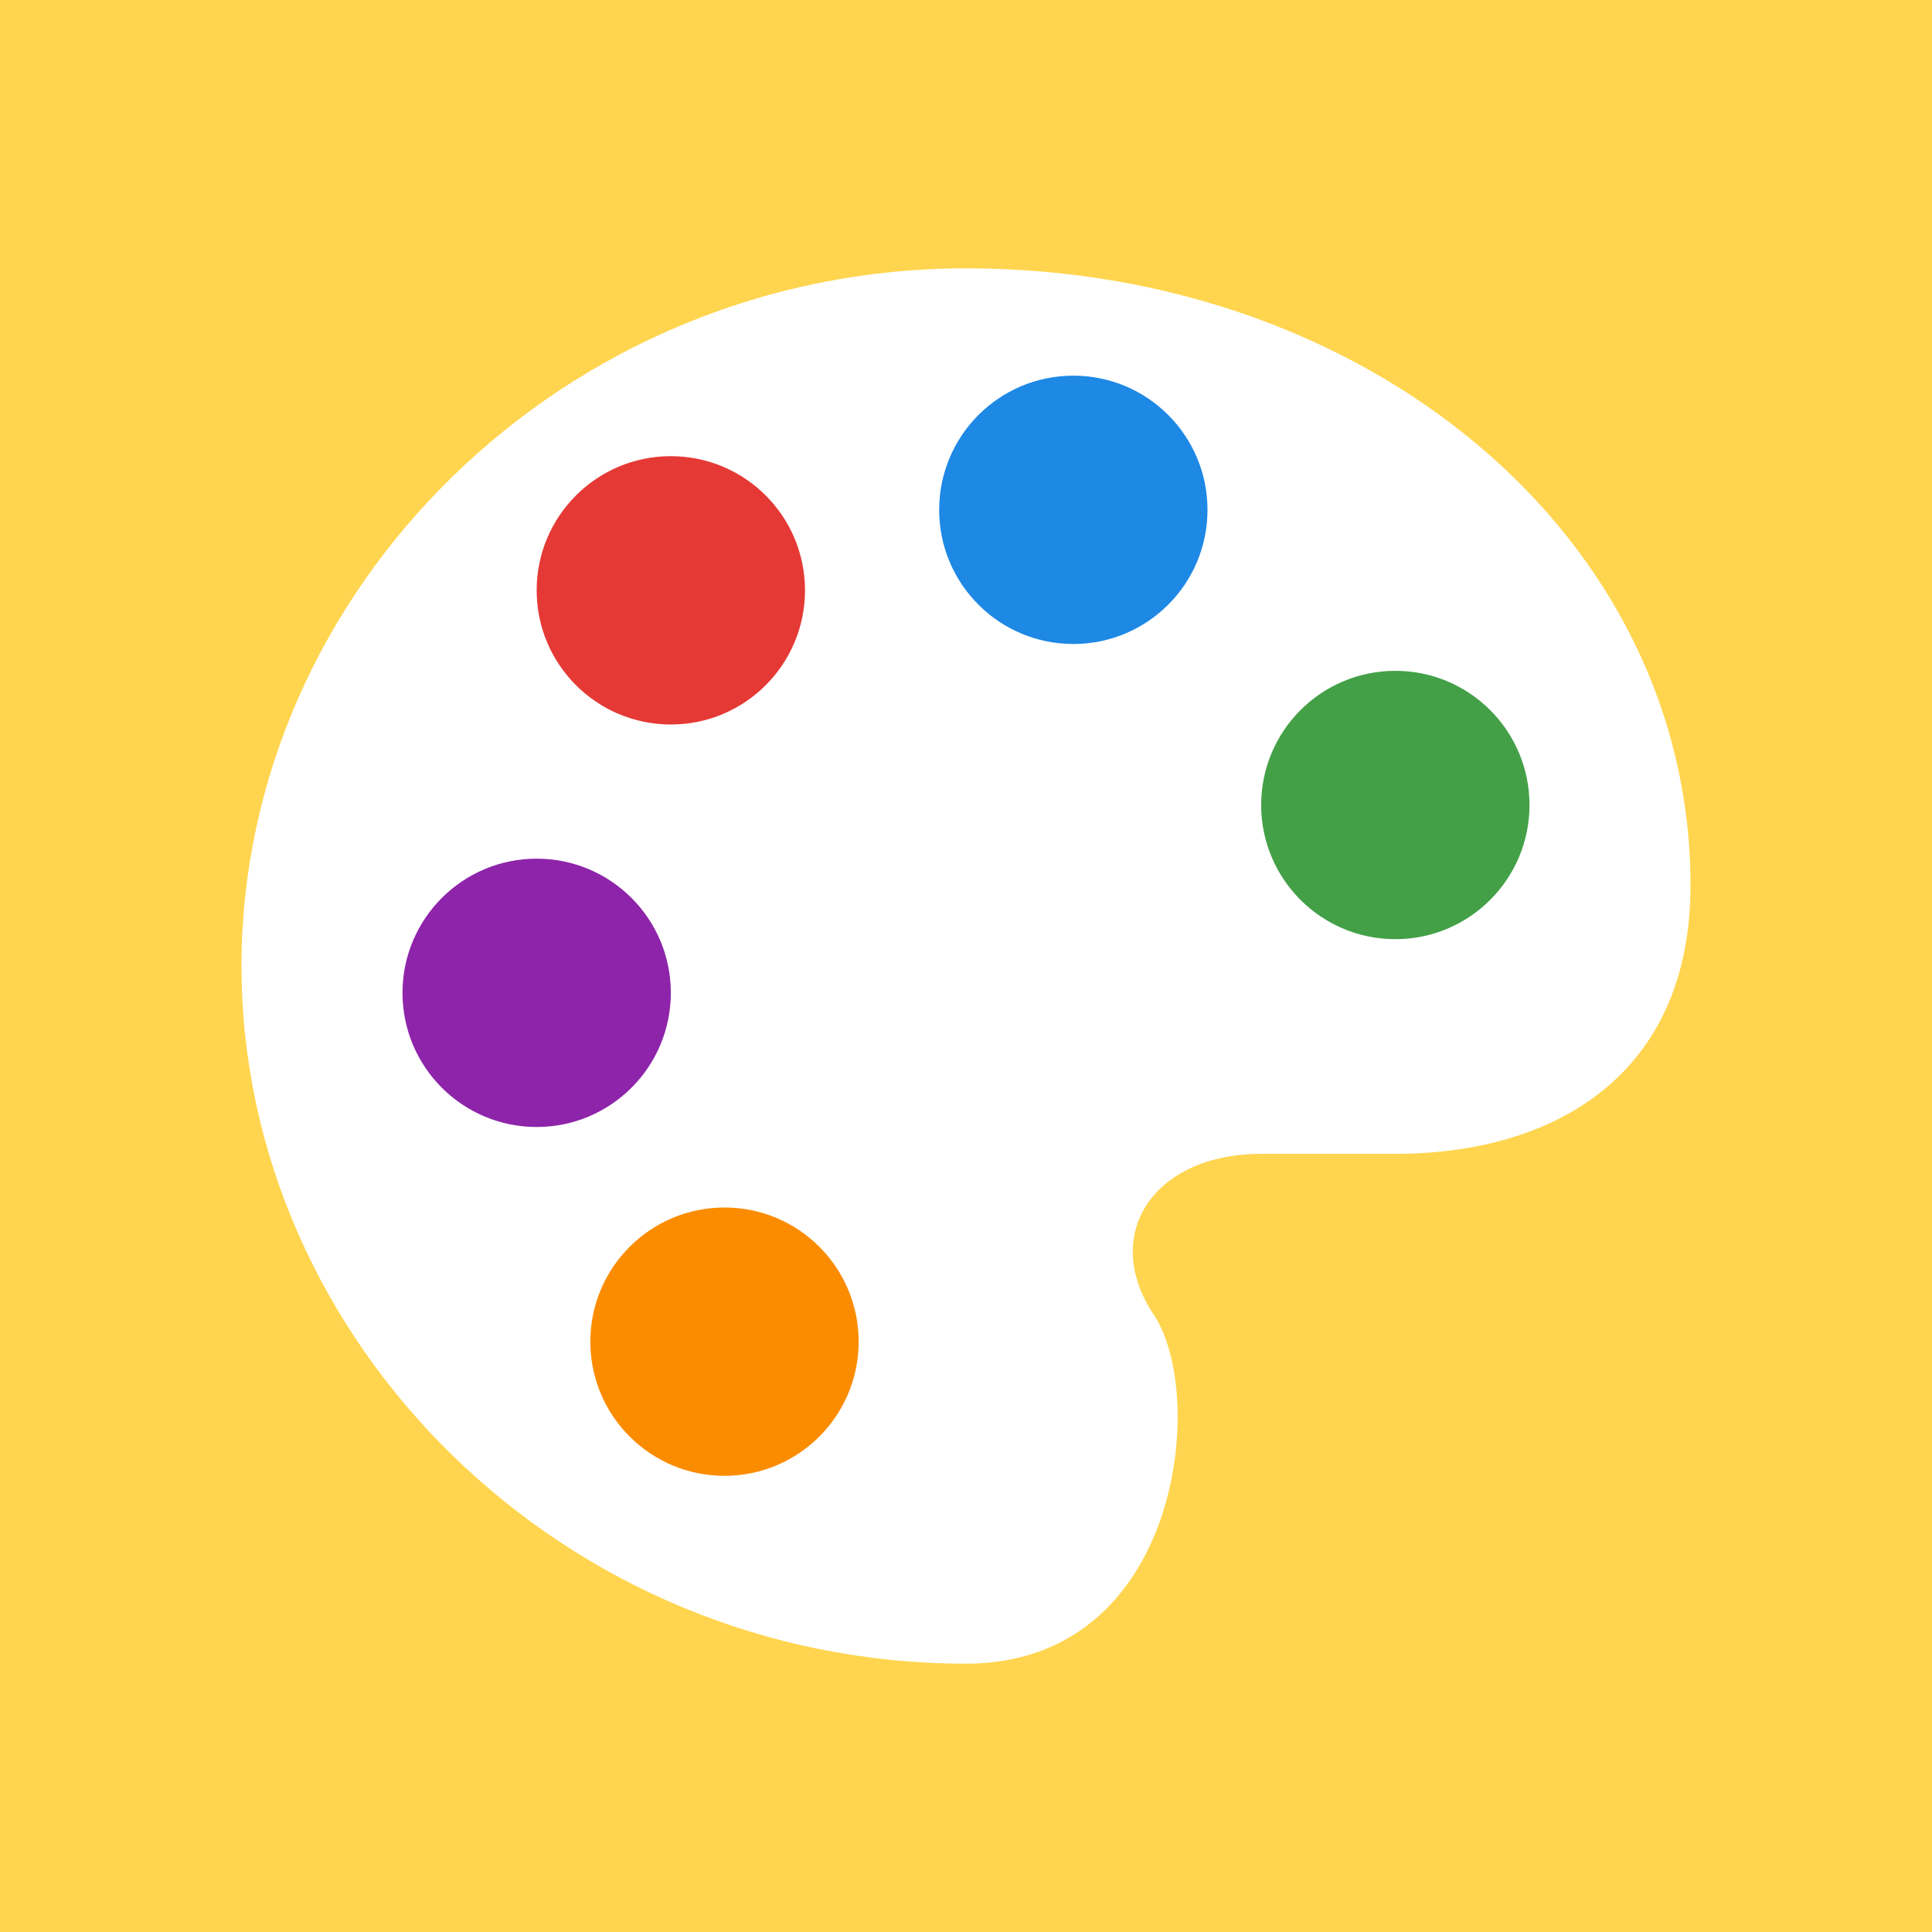
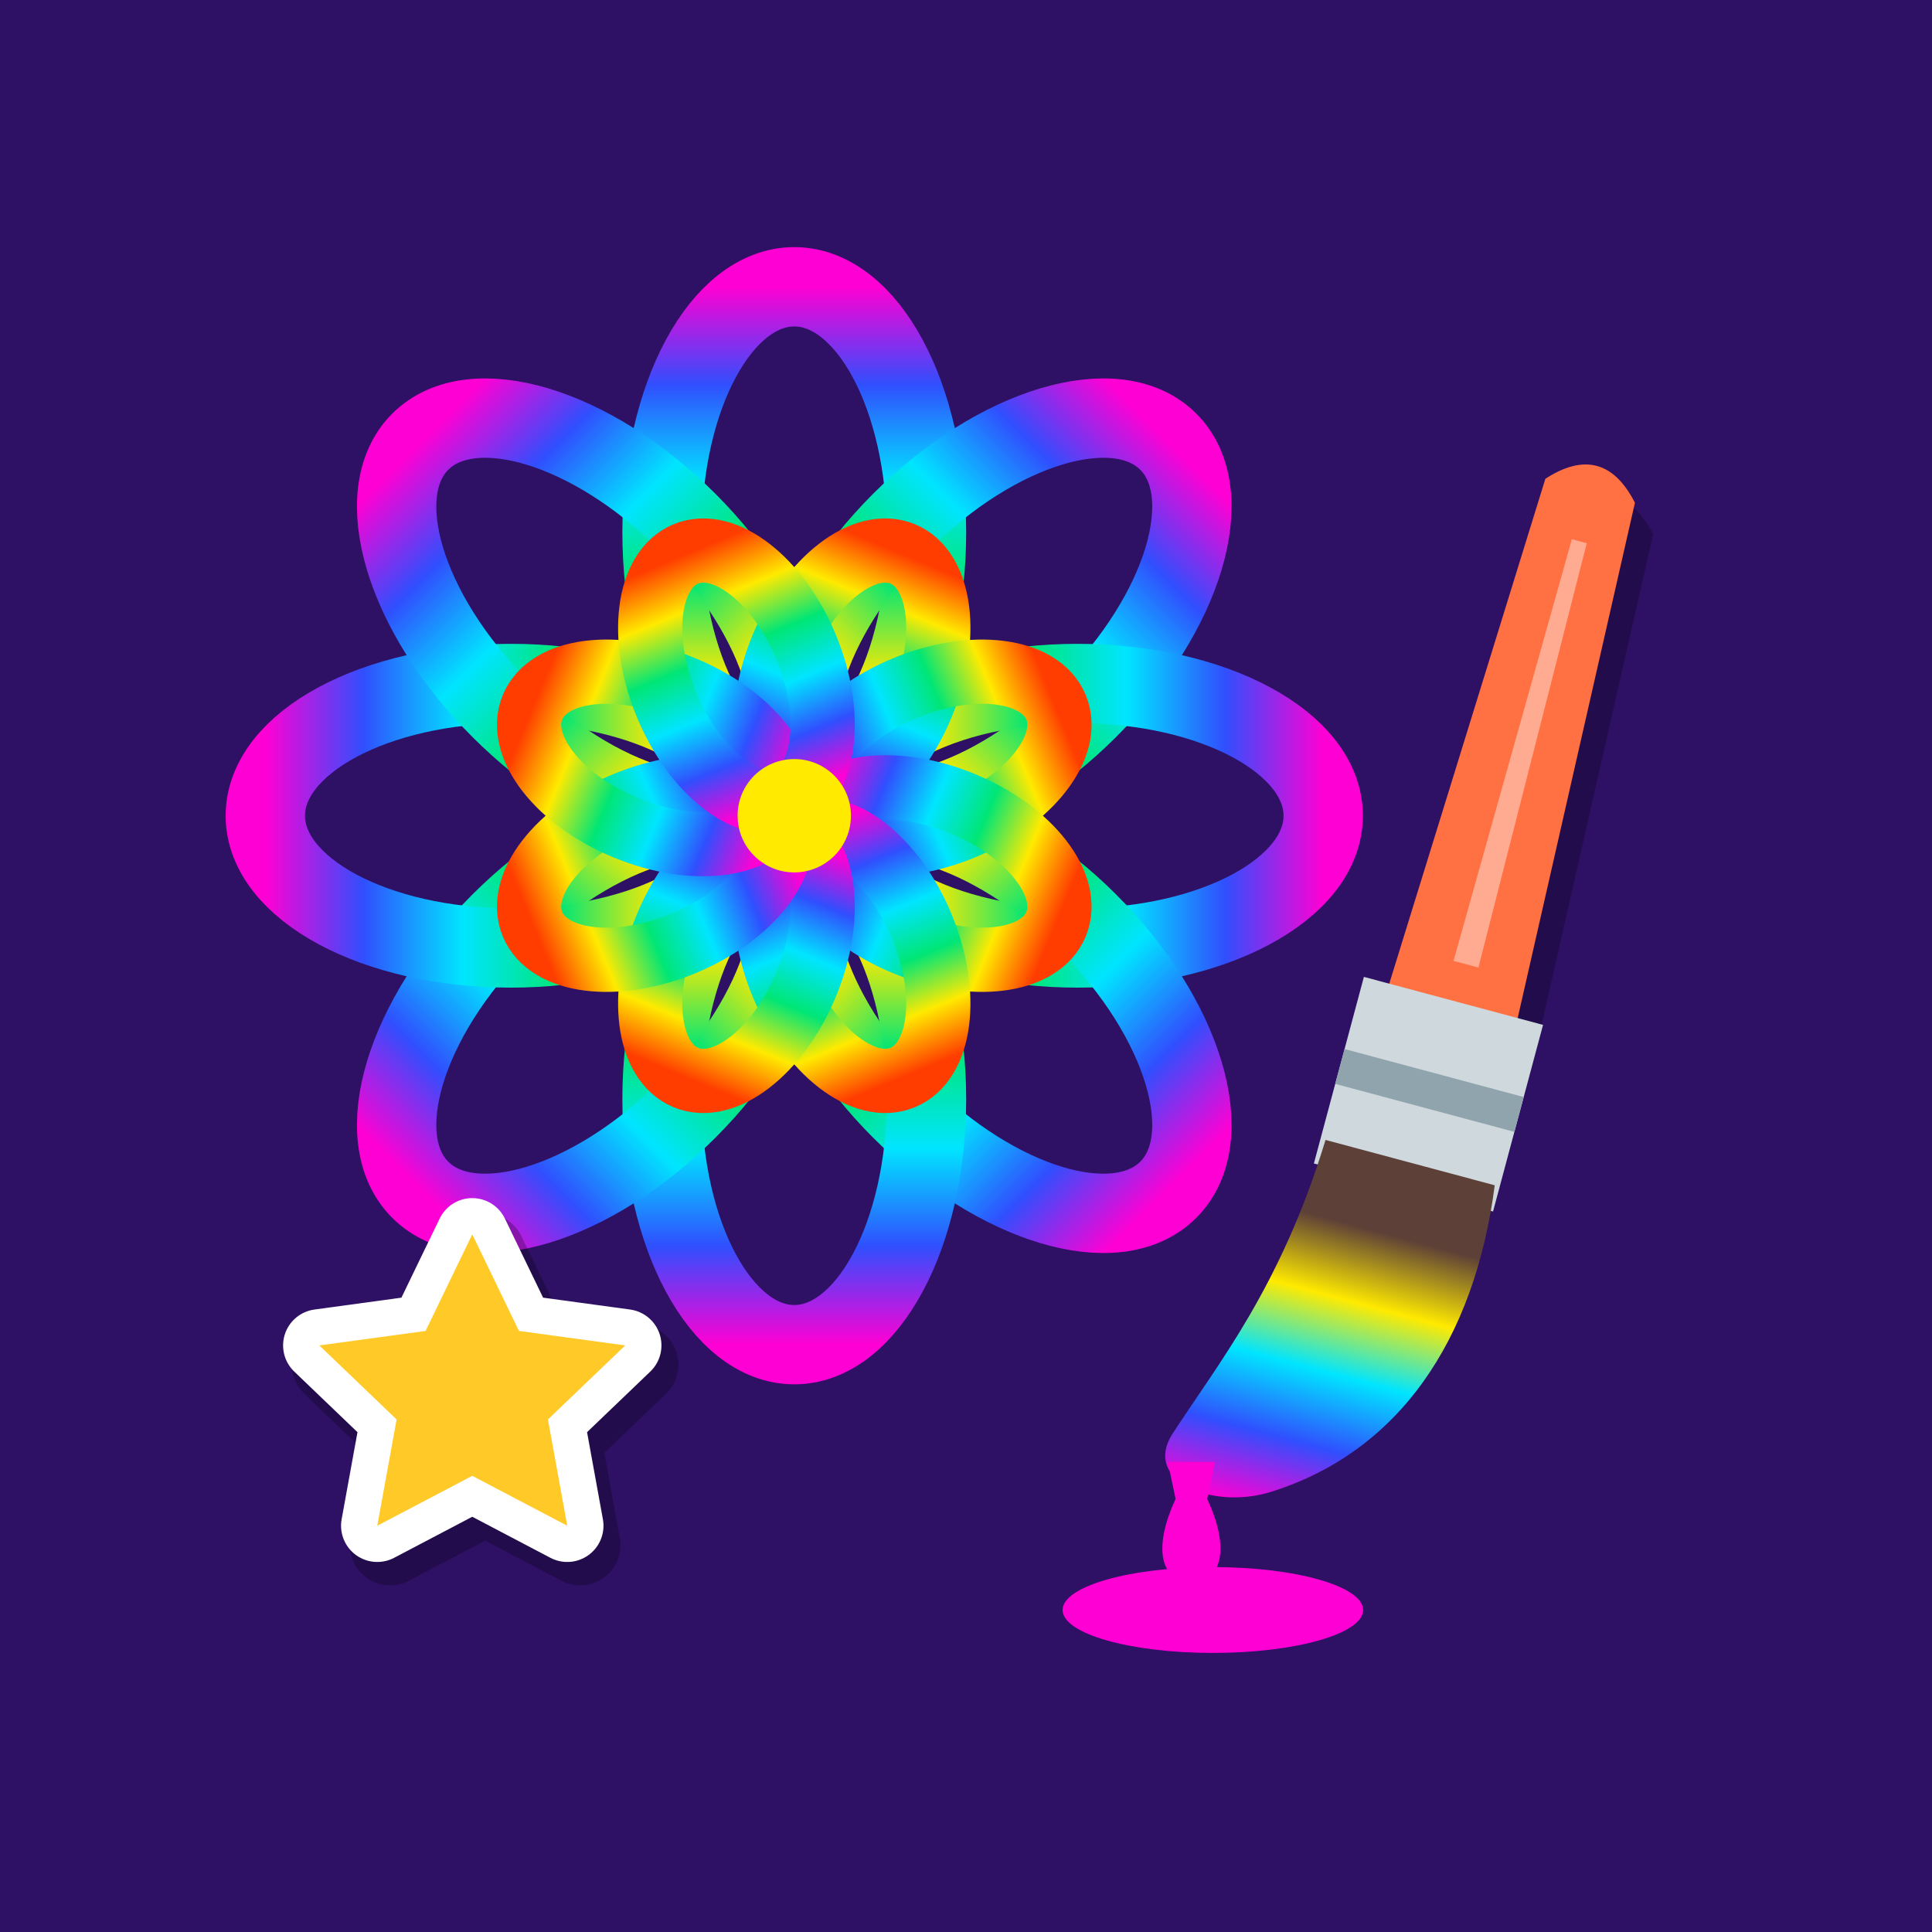
- <svg xmlns="http://www.w3.org/2000/svg" viewBox="18 18 72 72" width="512" height="512">
-   <rect x="18" y="18" width="72" height="72" fill="#FFD54F" />
-   <path fill="#FFFFFF" d="M54,28 C69,28 81,38 81,51 C81,58 76,61 70,61 L65,61 C61,61 59,64 61,67 C63,70 62,80 54,80 C39,80 27,68 27,54 C27,40 39,28 54,28 Z" />
-   <circle cx="43" cy="40" r="5" fill="#E53935" />
-   <circle cx="58" cy="37" r="5" fill="#1E88E5" />
-   <circle cx="70" cy="48" r="5" fill="#43A047" />
-   <circle cx="38" cy="55" r="5" fill="#8E24AA" />
-   <circle cx="45" cy="68" r="5" fill="#FB8C00" />
+ <svg xmlns="http://www.w3.org/2000/svg" viewBox="18.0 18.0 72 72" width="512" height="512">
+   <defs>
+     <linearGradient id="g0" gradientUnits="userSpaceOnUse" x1="0" y1="-28" x2="0" y2="-2">
+       <stop offset="0.00" stop-color="#FF00D4" />
+       <stop offset="0.20" stop-color="#304FFE" />
+       <stop offset="0.40" stop-color="#00E5FF" />
+       <stop offset="0.60" stop-color="#00E676" />
+       <stop offset="0.80" stop-color="#FFEA00" />
+       <stop offset="1.00" stop-color="#FF3D00" />
+     </linearGradient>
+     <linearGradient id="g1" gradientUnits="userSpaceOnUse" x1="0" y1="-28" x2="0" y2="-2">
+       <stop offset="0.00" stop-color="#FF00D4" />
+       <stop offset="0.20" stop-color="#304FFE" />
+       <stop offset="0.40" stop-color="#00E5FF" />
+       <stop offset="0.60" stop-color="#00E676" />
+       <stop offset="0.80" stop-color="#FFEA00" />
+       <stop offset="1.00" stop-color="#FF3D00" />
+     </linearGradient>
+     <linearGradient id="g2" gradientUnits="userSpaceOnUse" x1="0" y1="-28" x2="0" y2="-2">
+       <stop offset="0.00" stop-color="#FF00D4" />
+       <stop offset="0.20" stop-color="#304FFE" />
+       <stop offset="0.40" stop-color="#00E5FF" />
+       <stop offset="0.60" stop-color="#00E676" />
+       <stop offset="0.80" stop-color="#FFEA00" />
+       <stop offset="1.00" stop-color="#FF3D00" />
+     </linearGradient>
+     <linearGradient id="g3" gradientUnits="userSpaceOnUse" x1="0" y1="-28" x2="0" y2="-2">
+       <stop offset="0.00" stop-color="#FF00D4" />
+       <stop offset="0.20" stop-color="#304FFE" />
+       <stop offset="0.40" stop-color="#00E5FF" />
+       <stop offset="0.60" stop-color="#00E676" />
+       <stop offset="0.80" stop-color="#FFEA00" />
+       <stop offset="1.00" stop-color="#FF3D00" />
+     </linearGradient>
+     <linearGradient id="g4" gradientUnits="userSpaceOnUse" x1="0" y1="-28" x2="0" y2="-2">
+       <stop offset="0.00" stop-color="#FF00D4" />
+       <stop offset="0.20" stop-color="#304FFE" />
+       <stop offset="0.40" stop-color="#00E5FF" />
+       <stop offset="0.60" stop-color="#00E676" />
+       <stop offset="0.80" stop-color="#FFEA00" />
+       <stop offset="1.00" stop-color="#FF3D00" />
+     </linearGradient>
+     <linearGradient id="g5" gradientUnits="userSpaceOnUse" x1="0" y1="-28" x2="0" y2="-2">
+       <stop offset="0.00" stop-color="#FF00D4" />
+       <stop offset="0.20" stop-color="#304FFE" />
+       <stop offset="0.40" stop-color="#00E5FF" />
+       <stop offset="0.60" stop-color="#00E676" />
+       <stop offset="0.80" stop-color="#FFEA00" />
+       <stop offset="1.00" stop-color="#FF3D00" />
+     </linearGradient>
+     <linearGradient id="g6" gradientUnits="userSpaceOnUse" x1="0" y1="-28" x2="0" y2="-2">
+       <stop offset="0.00" stop-color="#FF00D4" />
+       <stop offset="0.20" stop-color="#304FFE" />
+       <stop offset="0.40" stop-color="#00E5FF" />
+       <stop offset="0.60" stop-color="#00E676" />
+       <stop offset="0.80" stop-color="#FFEA00" />
+       <stop offset="1.00" stop-color="#FF3D00" />
+     </linearGradient>
+     <linearGradient id="g7" gradientUnits="userSpaceOnUse" x1="0" y1="-28" x2="0" y2="-2">
+       <stop offset="0.00" stop-color="#FF00D4" />
+       <stop offset="0.20" stop-color="#304FFE" />
+       <stop offset="0.40" stop-color="#00E5FF" />
+       <stop offset="0.60" stop-color="#00E676" />
+       <stop offset="0.80" stop-color="#FFEA00" />
+       <stop offset="1.00" stop-color="#FF3D00" />
+     </linearGradient>
+     <linearGradient id="g8" gradientUnits="userSpaceOnUse" x1="0" y1="-15" x2="0" y2="-1">
+       <stop offset="0.00" stop-color="#FF3D00" />
+       <stop offset="0.20" stop-color="#FFEA00" />
+       <stop offset="0.40" stop-color="#00E676" />
+       <stop offset="0.60" stop-color="#00E5FF" />
+       <stop offset="0.80" stop-color="#304FFE" />
+       <stop offset="1.00" stop-color="#FF00D4" />
+     </linearGradient>
+     <linearGradient id="g9" gradientUnits="userSpaceOnUse" x1="0" y1="-15" x2="0" y2="-1">
+       <stop offset="0.00" stop-color="#FF3D00" />
+       <stop offset="0.20" stop-color="#FFEA00" />
+       <stop offset="0.40" stop-color="#00E676" />
+       <stop offset="0.60" stop-color="#00E5FF" />
+       <stop offset="0.80" stop-color="#304FFE" />
+       <stop offset="1.00" stop-color="#FF00D4" />
+     </linearGradient>
+     <linearGradient id="g10" gradientUnits="userSpaceOnUse" x1="0" y1="-15" x2="0" y2="-1">
+       <stop offset="0.00" stop-color="#FF3D00" />
+       <stop offset="0.20" stop-color="#FFEA00" />
+       <stop offset="0.40" stop-color="#00E676" />
+       <stop offset="0.60" stop-color="#00E5FF" />
+       <stop offset="0.80" stop-color="#304FFE" />
+       <stop offset="1.00" stop-color="#FF00D4" />
+     </linearGradient>
+     <linearGradient id="g11" gradientUnits="userSpaceOnUse" x1="0" y1="-15" x2="0" y2="-1">
+       <stop offset="0.00" stop-color="#FF3D00" />
+       <stop offset="0.20" stop-color="#FFEA00" />
+       <stop offset="0.40" stop-color="#00E676" />
+       <stop offset="0.60" stop-color="#00E5FF" />
+       <stop offset="0.80" stop-color="#304FFE" />
+       <stop offset="1.00" stop-color="#FF00D4" />
+     </linearGradient>
+     <linearGradient id="g12" gradientUnits="userSpaceOnUse" x1="0" y1="-15" x2="0" y2="-1">
+       <stop offset="0.00" stop-color="#FF3D00" />
+       <stop offset="0.20" stop-color="#FFEA00" />
+       <stop offset="0.40" stop-color="#00E676" />
+       <stop offset="0.60" stop-color="#00E5FF" />
+       <stop offset="0.80" stop-color="#304FFE" />
+       <stop offset="1.00" stop-color="#FF00D4" />
+     </linearGradient>
+     <linearGradient id="g13" gradientUnits="userSpaceOnUse" x1="0" y1="-15" x2="0" y2="-1">
+       <stop offset="0.00" stop-color="#FF3D00" />
+       <stop offset="0.20" stop-color="#FFEA00" />
+       <stop offset="0.40" stop-color="#00E676" />
+       <stop offset="0.60" stop-color="#00E5FF" />
+       <stop offset="0.80" stop-color="#304FFE" />
+       <stop offset="1.00" stop-color="#FF00D4" />
+     </linearGradient>
+     <linearGradient id="g14" gradientUnits="userSpaceOnUse" x1="0" y1="-15" x2="0" y2="-1">
+       <stop offset="0.00" stop-color="#FF3D00" />
+       <stop offset="0.20" stop-color="#FFEA00" />
+       <stop offset="0.40" stop-color="#00E676" />
+       <stop offset="0.60" stop-color="#00E5FF" />
+       <stop offset="0.80" stop-color="#304FFE" />
+       <stop offset="1.00" stop-color="#FF00D4" />
+     </linearGradient>
+     <linearGradient id="g15" gradientUnits="userSpaceOnUse" x1="0" y1="-15" x2="0" y2="-1">
+       <stop offset="0.00" stop-color="#FF3D00" />
+       <stop offset="0.20" stop-color="#FFEA00" />
+       <stop offset="0.40" stop-color="#00E676" />
+       <stop offset="0.60" stop-color="#00E5FF" />
+       <stop offset="0.80" stop-color="#304FFE" />
+       <stop offset="1.00" stop-color="#FF00D4" />
+     </linearGradient>
+     <linearGradient id="g16" gradientUnits="userSpaceOnUse" x1="0" y1="-15.5" x2="0" y2="-1">
+       <stop offset="0.00" stop-color="#FF00D4" />
+       <stop offset="0.20" stop-color="#304FFE" />
+       <stop offset="0.40" stop-color="#00E5FF" />
+       <stop offset="0.60" stop-color="#FFEA00" />
+       <stop offset="0.80" stop-color="#5D4037" />
+       <stop offset="1.00" stop-color="#5D4037" />
+     </linearGradient>
+   </defs>
+   <rect width="108" height="108" fill="#2E1065" />
+   <g transform="translate(54.0,54.0) rotate(0) scale(0.8) translate(-54.0,-54.0)">
+     <g transform="translate(46,47) rotate(0) scale(0.88) translate(0,0)">
+       <g transform="translate(0,0) rotate(0) scale(1) translate(0,0)">
+         <path d="M-7,-15 a7,13 0 1,0 14,0 a7,13 0 1,0 -14,0" fill="none" stroke="url(#g0)" stroke-width="4.2" />
+       </g>
+       <g transform="translate(0,0) rotate(45) scale(1) translate(0,0)">
+         <path d="M-7,-15 a7,13 0 1,0 14,0 a7,13 0 1,0 -14,0" fill="none" stroke="url(#g1)" stroke-width="4.2" />
+       </g>
+       <g transform="translate(0,0) rotate(90) scale(1) translate(0,0)">
+         <path d="M-7,-15 a7,13 0 1,0 14,0 a7,13 0 1,0 -14,0" fill="none" stroke="url(#g2)" stroke-width="4.2" />
+       </g>
+       <g transform="translate(0,0) rotate(135) scale(1) translate(0,0)">
+         <path d="M-7,-15 a7,13 0 1,0 14,0 a7,13 0 1,0 -14,0" fill="none" stroke="url(#g3)" stroke-width="4.2" />
+       </g>
+       <g transform="translate(0,0) rotate(180) scale(1) translate(0,0)">
+         <path d="M-7,-15 a7,13 0 1,0 14,0 a7,13 0 1,0 -14,0" fill="none" stroke="url(#g4)" stroke-width="4.2" />
+       </g>
+       <g transform="translate(0,0) rotate(225) scale(1) translate(0,0)">
+         <path d="M-7,-15 a7,13 0 1,0 14,0 a7,13 0 1,0 -14,0" fill="none" stroke="url(#g5)" stroke-width="4.2" />
+       </g>
+       <g transform="translate(0,0) rotate(270) scale(1) translate(0,0)">
+         <path d="M-7,-15 a7,13 0 1,0 14,0 a7,13 0 1,0 -14,0" fill="none" stroke="url(#g6)" stroke-width="4.2" />
+       </g>
+       <g transform="translate(0,0) rotate(315) scale(1) translate(0,0)">
+         <path d="M-7,-15 a7,13 0 1,0 14,0 a7,13 0 1,0 -14,0" fill="none" stroke="url(#g7)" stroke-width="4.2" />
+       </g>
+       <g transform="translate(0,0) rotate(22.5) scale(1) translate(0,0)">
+         <path d="M-4,-8 a4,7 0 1,0 8,0 a4,7 0 1,0 -8,0" fill="none" stroke="url(#g8)" stroke-width="3.4" />
+       </g>
+       <g transform="translate(0,0) rotate(67.5) scale(1) translate(0,0)">
+         <path d="M-4,-8 a4,7 0 1,0 8,0 a4,7 0 1,0 -8,0" fill="none" stroke="url(#g9)" stroke-width="3.4" />
+       </g>
+       <g transform="translate(0,0) rotate(112.5) scale(1) translate(0,0)">
+         <path d="M-4,-8 a4,7 0 1,0 8,0 a4,7 0 1,0 -8,0" fill="none" stroke="url(#g10)" stroke-width="3.4" />
+       </g>
+       <g transform="translate(0,0) rotate(157.5) scale(1) translate(0,0)">
+         <path d="M-4,-8 a4,7 0 1,0 8,0 a4,7 0 1,0 -8,0" fill="none" stroke="url(#g11)" stroke-width="3.4" />
+       </g>
+       <g transform="translate(0,0) rotate(202.5) scale(1) translate(0,0)">
+         <path d="M-4,-8 a4,7 0 1,0 8,0 a4,7 0 1,0 -8,0" fill="none" stroke="url(#g12)" stroke-width="3.4" />
+       </g>
+       <g transform="translate(0,0) rotate(247.5) scale(1) translate(0,0)">
+         <path d="M-4,-8 a4,7 0 1,0 8,0 a4,7 0 1,0 -8,0" fill="none" stroke="url(#g13)" stroke-width="3.4" />
+       </g>
+       <g transform="translate(0,0) rotate(292.5) scale(1) translate(0,0)">
+         <path d="M-4,-8 a4,7 0 1,0 8,0 a4,7 0 1,0 -8,0" fill="none" stroke="url(#g14)" stroke-width="3.4" />
+       </g>
+       <g transform="translate(0,0) rotate(337.5) scale(1) translate(0,0)">
+         <path d="M-4,-8 a4,7 0 1,0 8,0 a4,7 0 1,0 -8,0" fill="none" stroke="url(#g15)" stroke-width="3.4" />
+       </g>
+       <path d="M-3,0 a3,3 0 1,0 6,0 a3,3 0 1,0 -6,0" fill="#FFEA00" />
+     </g>
+     <g transform="translate(75,62) rotate(195) scale(1.2) translate(0,0)">
+       <g transform="translate(-1,-1) rotate(0) scale(1) translate(0,0)">
+         <path d="M-2.6,5 L2.6,5 L1.8,26 Q0,28 -1.8,26 Z" fill="#000000" opacity="0.25" />
+       </g>
+       <path d="M-2.6,5 L2.6,5 L1.8,26 Q0,28 -1.8,26 Z" fill="#FF7043" />
+       <path d="M-0.6,7 L0.4,7 L0.2,24 L-0.4,24 Z" fill="#FFAB91" />
+       <path d="M-3.6,-2 h7.2 v7.5 h-7.2 Z" fill="#CFD8DC" />
+       <path d="M-3.6,1.2 h7.2 v1.4 h-7.2 Z" fill="#90A4AE" />
+       <path d="M-3.4,-1 C-4.2,-7 -2.5,-12 2,-14.8 C4,-16 6.8,-15.6 6.2,-13.6 C5.2,-10.5 3.6,-7 3.4,-1 Z" fill="url(#g16)" />
+     </g>
+     <g transform="translate(0,0) rotate(0) scale(1) translate(0,0)">
+       <path d="M58.5,84 a7,2 0 1,0 14,0 a7,2 0 1,0 -14,0" fill="#FF00D4" />
+       <path d="M63.4,77.1 L65.6,77.1 L65.2,79 Q64.5,80.5 63.8,79 Z" fill="#FF00D4" />
+       <path d="M64.5,77.5 C66.1,80 66.5,82.5 64.5,82.8 C62.5,82.5 62.9,80 64.5,77.5 Z" fill="#FF00D4" />
+     </g>
+     <g transform="translate(31,74) rotate(0) scale(0.75) translate(0,0)">
+       <g transform="translate(0.8,1.2) rotate(0) scale(1) translate(0,0)">
+         <path d="M0,-10 L2.9,-4 L9.5,-3.1 L4.7,1.5 L5.9,8.1 L0,5 L-5.9,8.1 L-4.7,1.5 L-9.5,-3.1 L-2.9,-4 Z" fill="#000000" stroke="#000000" stroke-width="5" stroke-linejoin="round" opacity="0.25" />
+       </g>
+       <path d="M0,-10 L2.9,-4 L9.5,-3.1 L4.7,1.5 L5.9,8.1 L0,5 L-5.9,8.1 L-4.7,1.5 L-9.5,-3.1 L-2.9,-4 Z" fill="none" stroke="#FFFFFF" stroke-width="4.5" stroke-linejoin="round" />
+       <path d="M0,-10 L2.9,-4 L9.5,-3.1 L4.7,1.5 L5.9,8.1 L0,5 L-5.9,8.1 L-4.7,1.5 L-9.5,-3.1 L-2.9,-4 Z" fill="#FFCA28" />
+     </g>
+   </g>
</svg>
